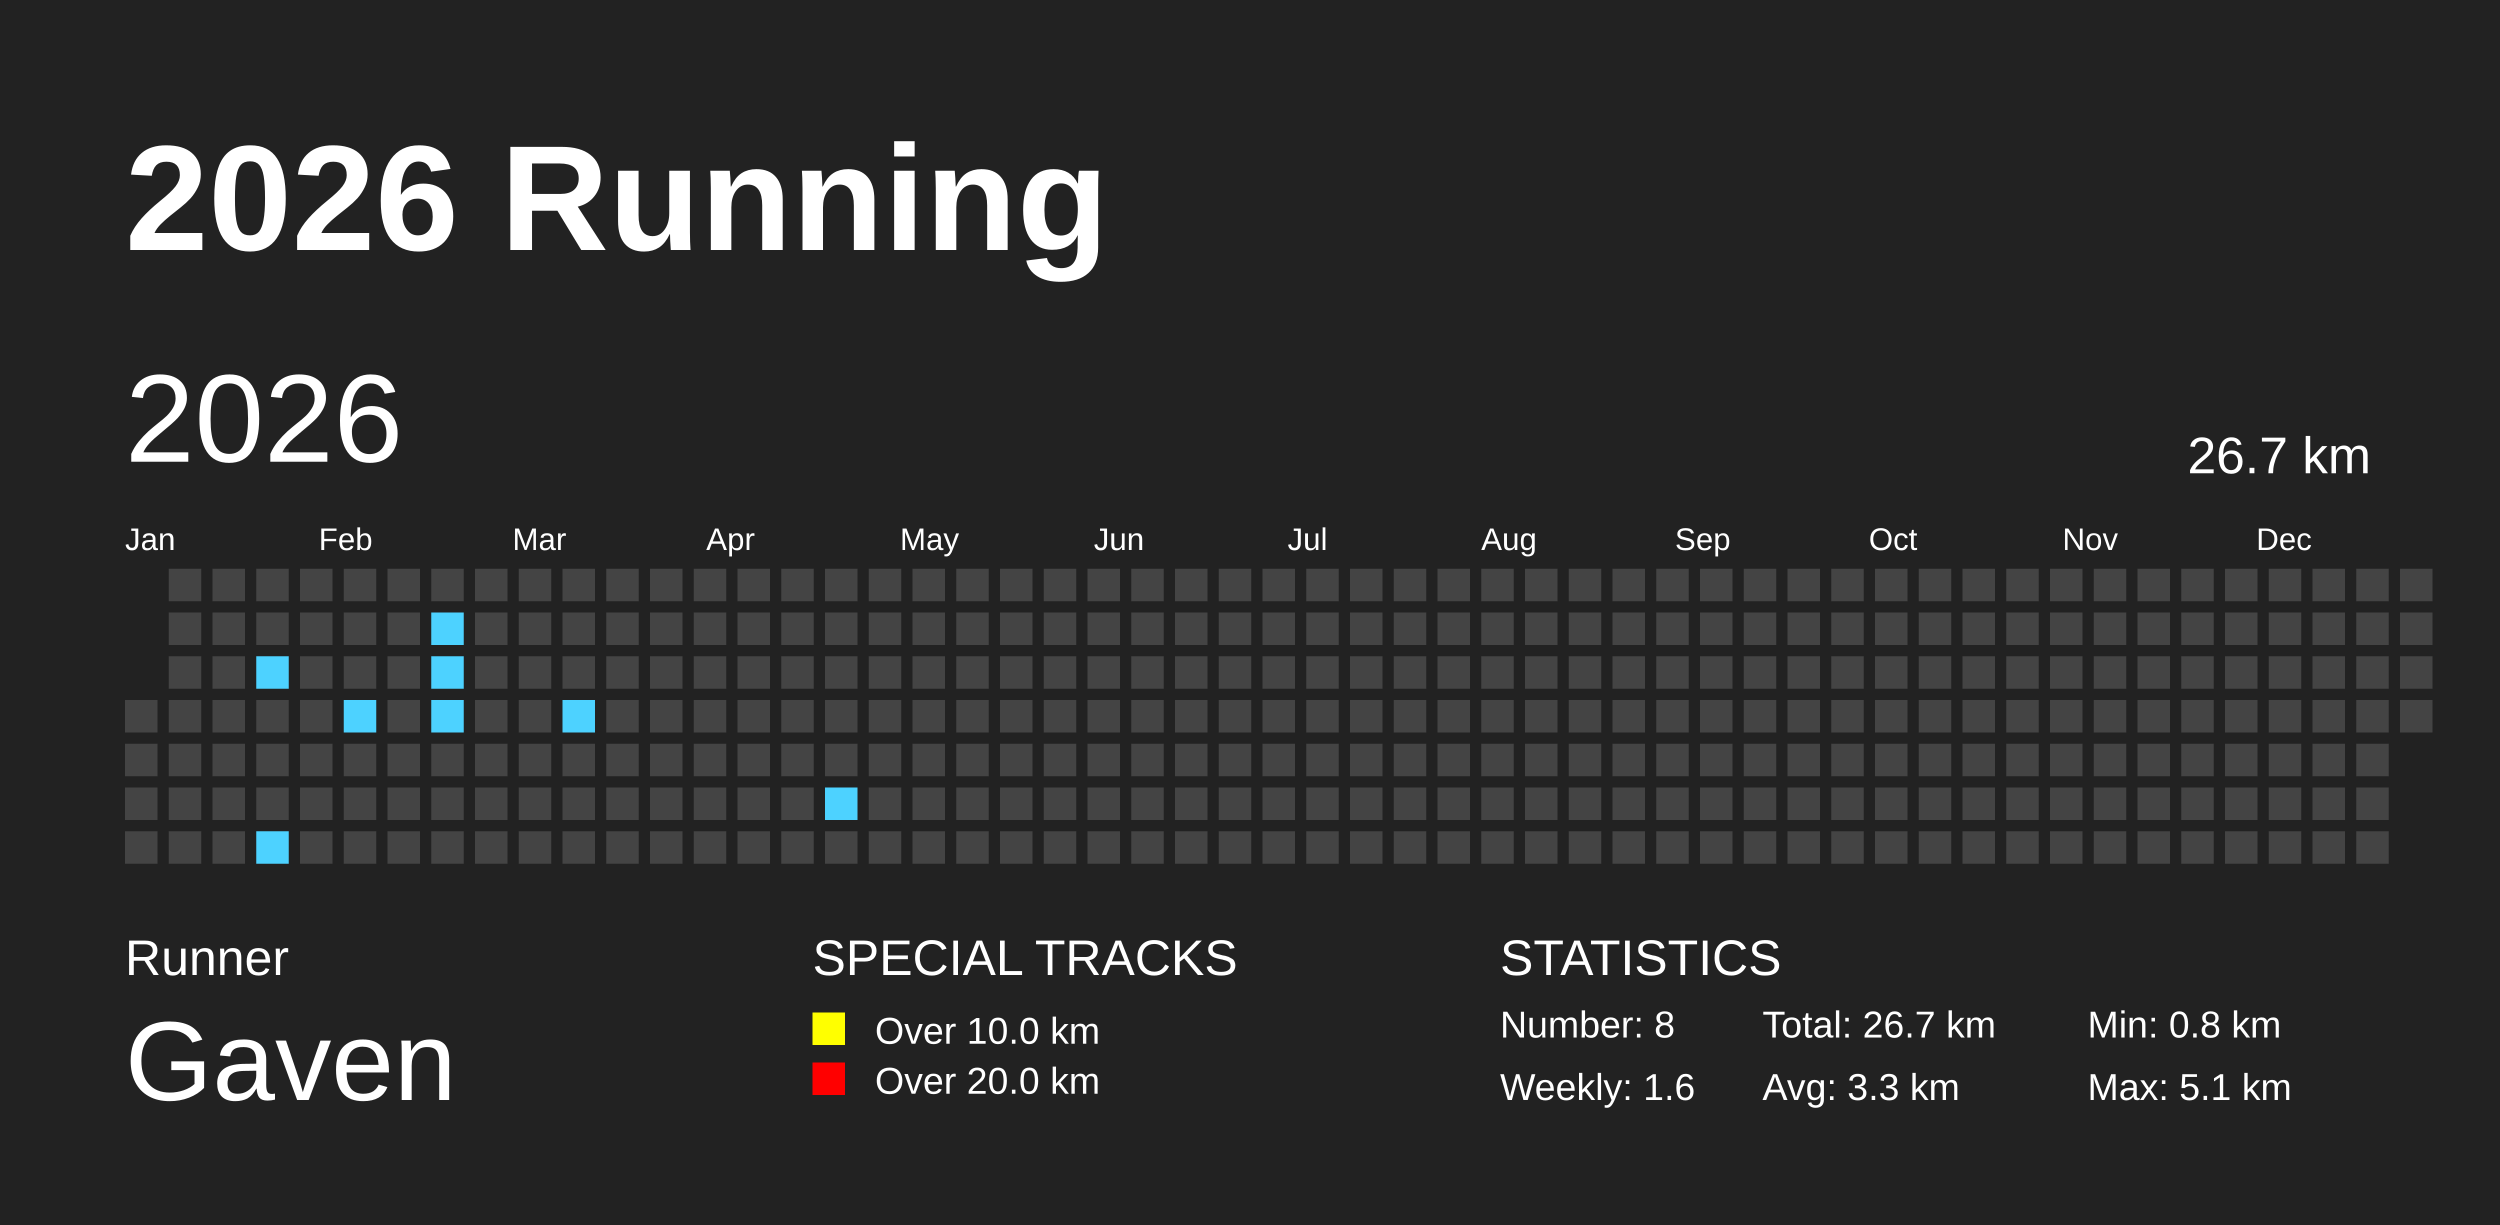
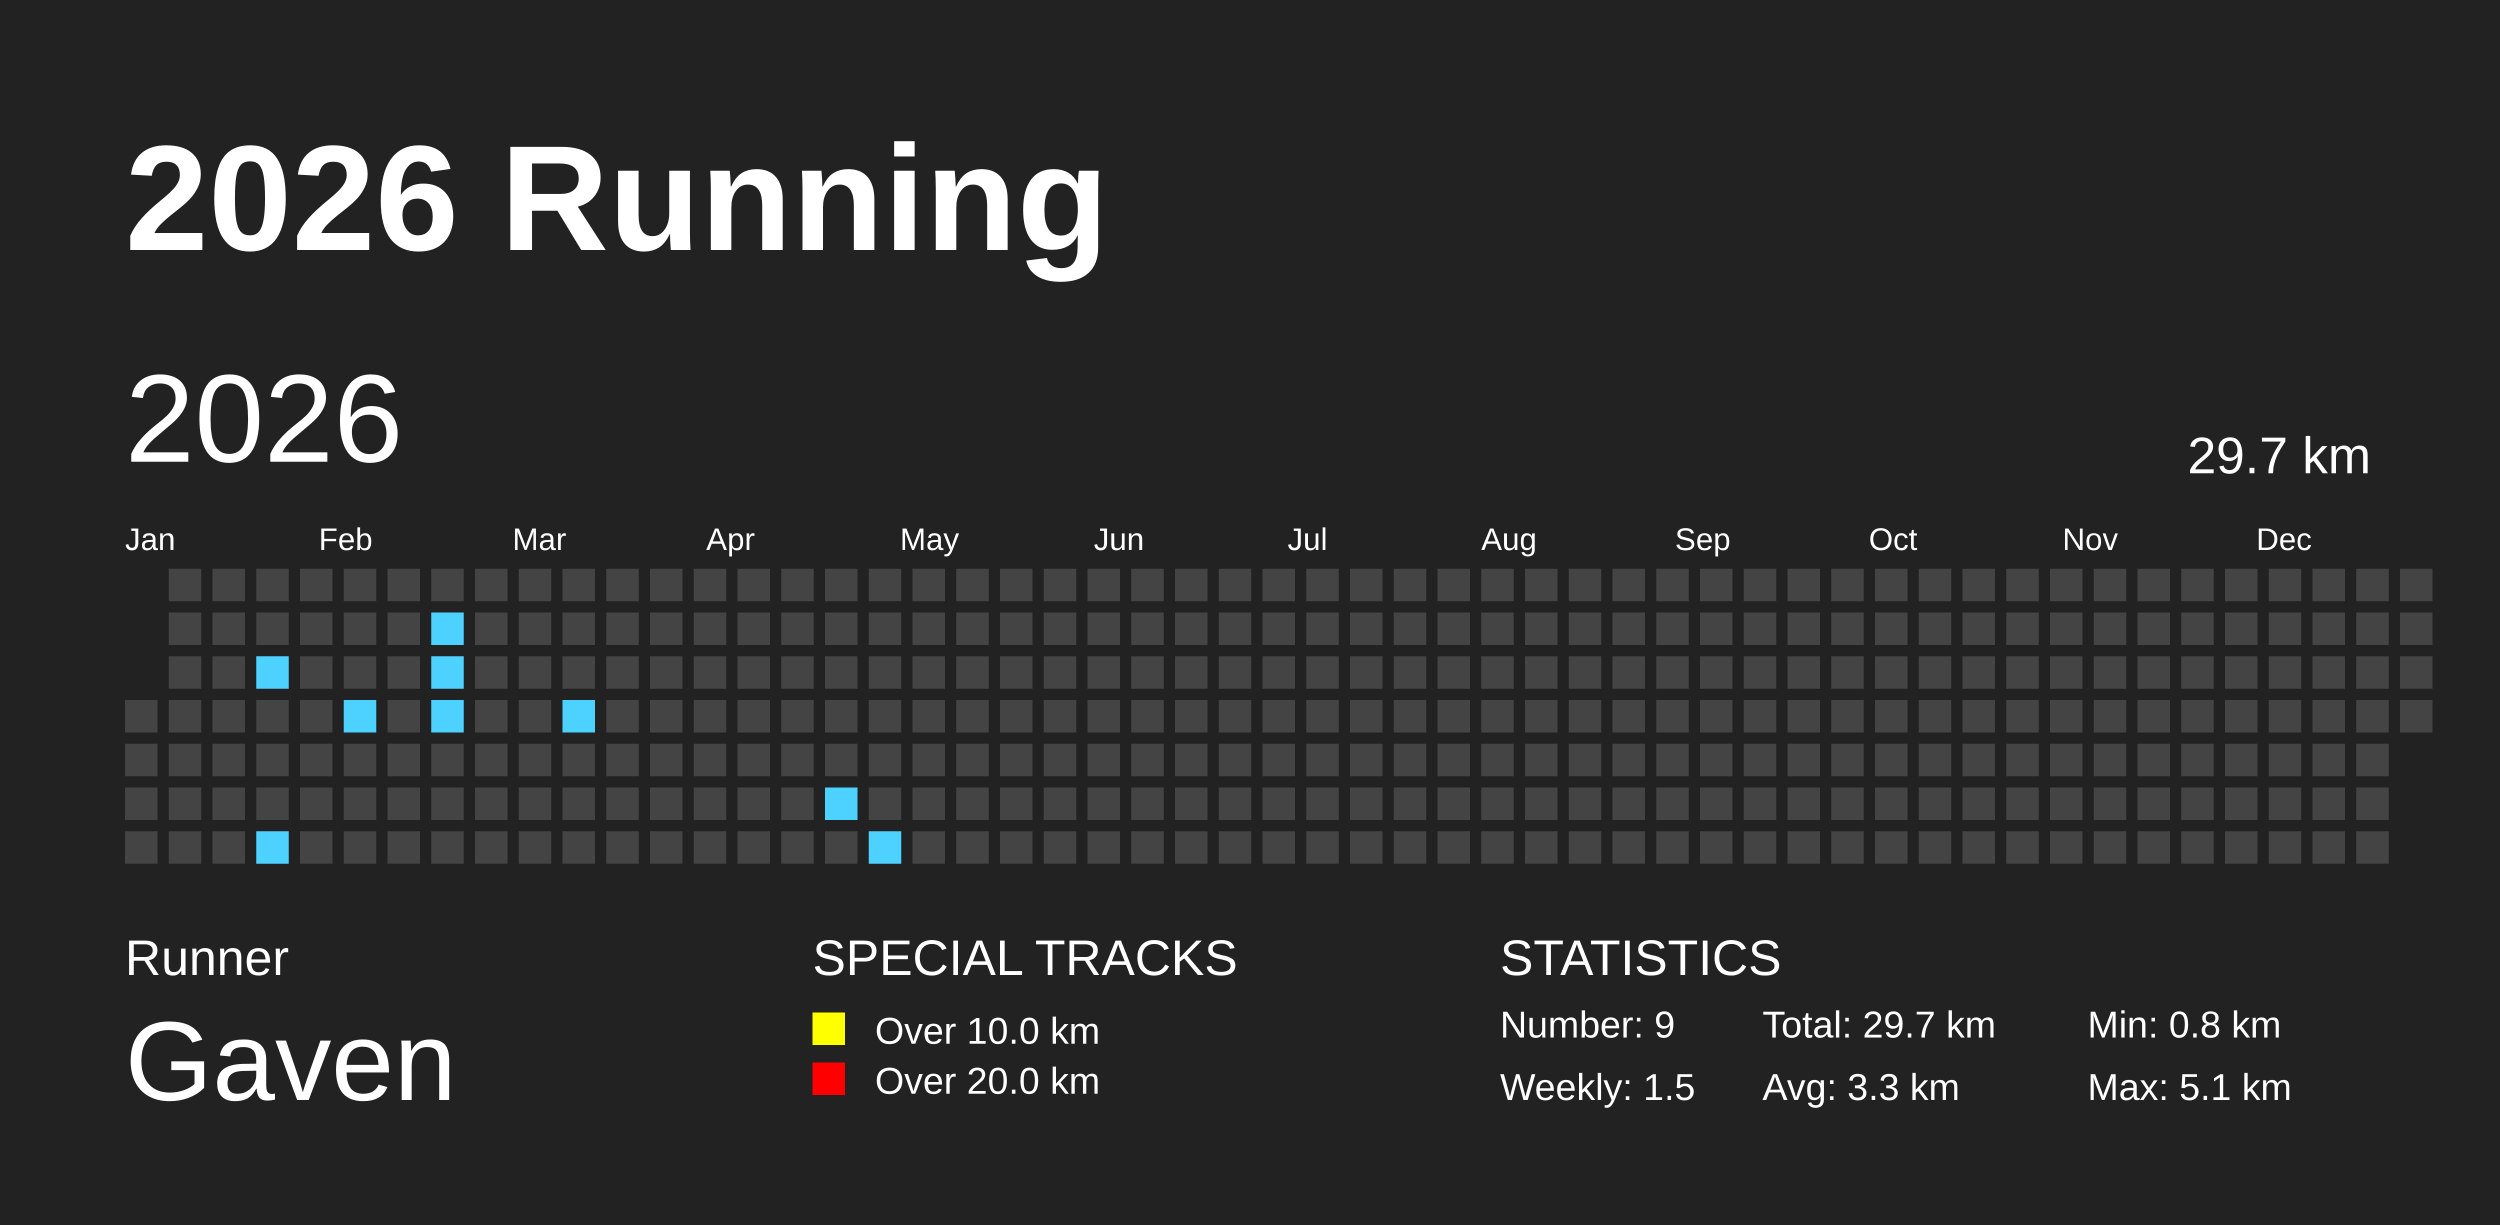
<svg xmlns="http://www.w3.org/2000/svg" baseProfile="full" height="98mm" version="1.1" viewBox="0,0,200,98" width="200mm">
  <defs />
  <rect fill="#222222" height="98" width="200" x="0" y="0" />
  <text fill="#FFFFFF" style="font-size:12px; font-family:Arial; font-weight:bold;" x="10" y="20">2026 Running</text>
  <text fill="#FFFFFF" style="font-size:4px; font-family:Arial" x="10" y="78">Runner</text>
  <text fill="#FFFFFF" style="font-size:9px; font-family:Arial" x="10" y="88">Gaven</text>
  <text fill="#FFFFFF" style="font-size:4px; font-family:Arial" x="65" y="78">SPECIAL TRACKS</text>
  <rect fill="yellow" height="2.6" width="2.6" x="65" y="81" />
  <text fill="#FFFFFF" style="font-size:3px; font-family:Arial" x="70" y="83.5">Over 10.0 km</text>
  <rect fill="red" height="2.6" width="2.6" x="65" y="85" />
  <text fill="#FFFFFF" style="font-size:3px; font-family:Arial" x="70" y="87.5">Over 20.0 km</text>
  <text fill="#FFFFFF" style="font-size:4px; font-family:Arial" x="120" y="78">STATISTICS</text>
-   <text fill="#FFFFFF" style="font-size:3px; font-family:Arial" x="120" y="83">Number: 8</text>
-   <text fill="#FFFFFF" style="font-size:3px; font-family:Arial" x="120" y="88">Weekly: 1.6</text>
-   <text fill="#FFFFFF" style="font-size:3px; font-family:Arial" x="141" y="83">Total: 26.7 km</text>
+   <text fill="#FFFFFF" style="font-size:3px; font-family:Arial" x="120" y="83">Number: 9</text>
+   <text fill="#FFFFFF" style="font-size:3px; font-family:Arial" x="120" y="88">Weekly: 1.5</text>
+   <text fill="#FFFFFF" style="font-size:3px; font-family:Arial" x="141" y="83">Total: 29.7 km</text>
  <text fill="#FFFFFF" style="font-size:3px; font-family:Arial" x="141" y="88">Avg: 3.3 km</text>
  <text fill="#FFFFFF" style="font-size:3px; font-family:Arial" x="167" y="83">Min: 0.8 km</text>
  <text fill="#FFFFFF" style="font-size:3px; font-family:Arial" x="167" y="88">Max: 5.1 km</text>
  <text dominant-baseline="hanging" fill="#FFFFFF" style="font-size:10.0px; font-family:Arial;" x="10" y="30">2026</text>
-   <text dominant-baseline="hanging" fill="#FFFFFF" style="font-size:4.125px; font-family:Arial;" x="175" y="35">26.7 km</text>
+   <text dominant-baseline="hanging" fill="#FFFFFF" style="font-size:4.125px; font-family:Arial;" x="175" y="35">29.7 km</text>
  <text fill="#FFFFFF" style="font-size:2.5px; font-family:Arial" x="10.0" y="44">Jan</text>
  <text fill="#FFFFFF" style="font-size:2.5px; font-family:Arial" x="25.5" y="44">Feb</text>
  <text fill="#FFFFFF" style="font-size:2.5px; font-family:Arial" x="41.0" y="44">Mar</text>
  <text fill="#FFFFFF" style="font-size:2.5px; font-family:Arial" x="56.5" y="44">Apr</text>
  <text fill="#FFFFFF" style="font-size:2.5px; font-family:Arial" x="72.0" y="44">May</text>
  <text fill="#FFFFFF" style="font-size:2.5px; font-family:Arial" x="87.5" y="44">Jun</text>
  <text fill="#FFFFFF" style="font-size:2.5px; font-family:Arial" x="103.0" y="44">Jul</text>
  <text fill="#FFFFFF" style="font-size:2.5px; font-family:Arial" x="118.5" y="44">Aug</text>
  <text fill="#FFFFFF" style="font-size:2.5px; font-family:Arial" x="134.0" y="44">Sep</text>
  <text fill="#FFFFFF" style="font-size:2.5px; font-family:Arial" x="149.5" y="44">Oct</text>
  <text fill="#FFFFFF" style="font-size:2.5px; font-family:Arial" x="165.0" y="44">Nov</text>
  <text fill="#FFFFFF" style="font-size:2.5px; font-family:Arial" x="180.5" y="44">Dec</text>
  <rect fill="#444444" height="2.6" width="2.6" x="10.0" y="56.0" />
  <rect fill="#444444" height="2.6" width="2.6" x="10.0" y="59.5" />
  <rect fill="#444444" height="2.6" width="2.6" x="10.0" y="63.0" />
  <rect fill="#444444" height="2.6" width="2.6" x="10.0" y="66.5" />
  <rect fill="#444444" height="2.6" width="2.6" x="13.5" y="45.5" />
  <rect fill="#444444" height="2.6" width="2.6" x="13.5" y="49.0" />
  <rect fill="#444444" height="2.6" width="2.6" x="13.5" y="52.5" />
  <rect fill="#444444" height="2.6" width="2.6" x="13.5" y="56.0" />
  <rect fill="#444444" height="2.6" width="2.6" x="13.5" y="59.5" />
  <rect fill="#444444" height="2.6" width="2.6" x="13.5" y="63.0" />
  <rect fill="#444444" height="2.6" width="2.6" x="13.5" y="66.5" />
  <rect fill="#444444" height="2.6" width="2.6" x="17.0" y="45.5" />
  <rect fill="#444444" height="2.6" width="2.6" x="17.0" y="49.0" />
  <rect fill="#444444" height="2.6" width="2.6" x="17.0" y="52.5" />
  <rect fill="#444444" height="2.6" width="2.6" x="17.0" y="56.0" />
  <rect fill="#444444" height="2.6" width="2.6" x="17.0" y="59.5" />
  <rect fill="#444444" height="2.6" width="2.6" x="17.0" y="63.0" />
  <rect fill="#444444" height="2.6" width="2.6" x="17.0" y="66.5" />
  <rect fill="#444444" height="2.6" width="2.6" x="20.5" y="45.5" />
  <rect fill="#444444" height="2.6" width="2.6" x="20.5" y="49.0" />
  <rect fill="#4DD2FF" height="2.6" width="2.6" x="20.5" y="52.5" />
  <rect fill="#444444" height="2.6" width="2.6" x="20.5" y="56.0" />
  <rect fill="#444444" height="2.6" width="2.6" x="20.5" y="59.5" />
  <rect fill="#444444" height="2.6" width="2.6" x="20.5" y="63.0" />
  <rect fill="#4DD2FF" height="2.6" width="2.6" x="20.5" y="66.5" />
  <rect fill="#444444" height="2.6" width="2.6" x="24.0" y="45.5" />
  <rect fill="#444444" height="2.6" width="2.6" x="24.0" y="49.0" />
  <rect fill="#444444" height="2.6" width="2.6" x="24.0" y="52.5" />
  <rect fill="#444444" height="2.6" width="2.6" x="24.0" y="56.0" />
  <rect fill="#444444" height="2.6" width="2.6" x="24.0" y="59.5" />
  <rect fill="#444444" height="2.6" width="2.6" x="24.0" y="63.0" />
  <rect fill="#444444" height="2.6" width="2.6" x="24.0" y="66.5" />
  <rect fill="#444444" height="2.6" width="2.6" x="27.5" y="45.5" />
  <rect fill="#444444" height="2.6" width="2.6" x="27.5" y="49.0" />
  <rect fill="#444444" height="2.6" width="2.6" x="27.5" y="52.5" />
  <rect fill="#4DD2FF" height="2.6" width="2.6" x="27.5" y="56.0" />
  <rect fill="#444444" height="2.6" width="2.6" x="27.5" y="59.5" />
  <rect fill="#444444" height="2.6" width="2.6" x="27.5" y="63.0" />
  <rect fill="#444444" height="2.6" width="2.6" x="27.5" y="66.5" />
  <rect fill="#444444" height="2.6" width="2.6" x="31.0" y="45.5" />
  <rect fill="#444444" height="2.6" width="2.6" x="31.0" y="49.0" />
  <rect fill="#444444" height="2.6" width="2.6" x="31.0" y="52.5" />
  <rect fill="#444444" height="2.6" width="2.6" x="31.0" y="56.0" />
  <rect fill="#444444" height="2.6" width="2.6" x="31.0" y="59.5" />
  <rect fill="#444444" height="2.6" width="2.6" x="31.0" y="63.0" />
  <rect fill="#444444" height="2.6" width="2.6" x="31.0" y="66.5" />
  <rect fill="#444444" height="2.6" width="2.6" x="34.5" y="45.5" />
  <rect fill="#4DD2FF" height="2.6" width="2.6" x="34.5" y="49.0" />
  <rect fill="#4DD2FF" height="2.6" width="2.6" x="34.5" y="52.5" />
  <rect fill="#4DD2FF" height="2.6" width="2.6" x="34.5" y="56.0" />
  <rect fill="#444444" height="2.6" width="2.6" x="34.5" y="59.5" />
  <rect fill="#444444" height="2.6" width="2.6" x="34.5" y="63.0" />
  <rect fill="#444444" height="2.6" width="2.6" x="34.5" y="66.5" />
  <rect fill="#444444" height="2.6" width="2.6" x="38.0" y="45.5" />
  <rect fill="#444444" height="2.6" width="2.6" x="38.0" y="49.0" />
  <rect fill="#444444" height="2.6" width="2.6" x="38.0" y="52.5" />
  <rect fill="#444444" height="2.6" width="2.6" x="38.0" y="56.0" />
  <rect fill="#444444" height="2.6" width="2.6" x="38.0" y="59.5" />
  <rect fill="#444444" height="2.6" width="2.6" x="38.0" y="63.0" />
  <rect fill="#444444" height="2.6" width="2.6" x="38.0" y="66.5" />
  <rect fill="#444444" height="2.6" width="2.6" x="41.5" y="45.5" />
  <rect fill="#444444" height="2.6" width="2.6" x="41.5" y="49.0" />
  <rect fill="#444444" height="2.6" width="2.6" x="41.5" y="52.5" />
  <rect fill="#444444" height="2.6" width="2.6" x="41.5" y="56.0" />
  <rect fill="#444444" height="2.6" width="2.6" x="41.5" y="59.5" />
  <rect fill="#444444" height="2.6" width="2.6" x="41.5" y="63.0" />
  <rect fill="#444444" height="2.6" width="2.6" x="41.5" y="66.5" />
  <rect fill="#444444" height="2.6" width="2.6" x="45.0" y="45.5" />
  <rect fill="#444444" height="2.6" width="2.6" x="45.0" y="49.0" />
  <rect fill="#444444" height="2.6" width="2.6" x="45.0" y="52.5" />
  <rect fill="#4DD2FF" height="2.6" width="2.6" x="45.0" y="56.0" />
  <rect fill="#444444" height="2.6" width="2.6" x="45.0" y="59.5" />
  <rect fill="#444444" height="2.6" width="2.6" x="45.0" y="63.0" />
  <rect fill="#444444" height="2.6" width="2.6" x="45.0" y="66.5" />
  <rect fill="#444444" height="2.6" width="2.6" x="48.5" y="45.5" />
  <rect fill="#444444" height="2.6" width="2.6" x="48.5" y="49.0" />
  <rect fill="#444444" height="2.6" width="2.6" x="48.5" y="52.5" />
  <rect fill="#444444" height="2.6" width="2.6" x="48.5" y="56.0" />
  <rect fill="#444444" height="2.6" width="2.6" x="48.5" y="59.5" />
  <rect fill="#444444" height="2.6" width="2.6" x="48.5" y="63.0" />
  <rect fill="#444444" height="2.6" width="2.6" x="48.5" y="66.5" />
  <rect fill="#444444" height="2.6" width="2.6" x="52.0" y="45.5" />
  <rect fill="#444444" height="2.6" width="2.6" x="52.0" y="49.0" />
  <rect fill="#444444" height="2.6" width="2.6" x="52.0" y="52.5" />
  <rect fill="#444444" height="2.6" width="2.6" x="52.0" y="56.0" />
  <rect fill="#444444" height="2.6" width="2.6" x="52.0" y="59.5" />
  <rect fill="#444444" height="2.6" width="2.6" x="52.0" y="63.0" />
  <rect fill="#444444" height="2.6" width="2.6" x="52.0" y="66.5" />
  <rect fill="#444444" height="2.6" width="2.6" x="55.5" y="45.5" />
  <rect fill="#444444" height="2.6" width="2.6" x="55.5" y="49.0" />
  <rect fill="#444444" height="2.6" width="2.6" x="55.5" y="52.5" />
  <rect fill="#444444" height="2.6" width="2.6" x="55.5" y="56.0" />
  <rect fill="#444444" height="2.6" width="2.6" x="55.5" y="59.5" />
  <rect fill="#444444" height="2.6" width="2.6" x="55.5" y="63.0" />
  <rect fill="#444444" height="2.6" width="2.6" x="55.5" y="66.5" />
  <rect fill="#444444" height="2.6" width="2.6" x="59.0" y="45.5" />
  <rect fill="#444444" height="2.6" width="2.6" x="59.0" y="49.0" />
  <rect fill="#444444" height="2.6" width="2.6" x="59.0" y="52.5" />
  <rect fill="#444444" height="2.6" width="2.6" x="59.0" y="56.0" />
  <rect fill="#444444" height="2.6" width="2.6" x="59.0" y="59.5" />
  <rect fill="#444444" height="2.6" width="2.6" x="59.0" y="63.0" />
  <rect fill="#444444" height="2.6" width="2.6" x="59.0" y="66.5" />
  <rect fill="#444444" height="2.6" width="2.6" x="62.5" y="45.5" />
  <rect fill="#444444" height="2.6" width="2.6" x="62.5" y="49.0" />
  <rect fill="#444444" height="2.6" width="2.6" x="62.5" y="52.5" />
  <rect fill="#444444" height="2.6" width="2.6" x="62.5" y="56.0" />
  <rect fill="#444444" height="2.6" width="2.6" x="62.5" y="59.5" />
  <rect fill="#444444" height="2.6" width="2.6" x="62.5" y="63.0" />
  <rect fill="#444444" height="2.6" width="2.6" x="62.5" y="66.5" />
  <rect fill="#444444" height="2.6" width="2.6" x="66.0" y="45.5" />
  <rect fill="#444444" height="2.6" width="2.6" x="66.0" y="49.0" />
  <rect fill="#444444" height="2.6" width="2.6" x="66.0" y="52.5" />
  <rect fill="#444444" height="2.6" width="2.6" x="66.0" y="56.0" />
  <rect fill="#444444" height="2.6" width="2.6" x="66.0" y="59.5" />
  <rect fill="#4DD2FF" height="2.6" width="2.6" x="66.0" y="63.0" />
  <rect fill="#444444" height="2.6" width="2.6" x="66.0" y="66.5" />
  <rect fill="#444444" height="2.6" width="2.6" x="69.5" y="45.5" />
  <rect fill="#444444" height="2.6" width="2.6" x="69.5" y="49.0" />
  <rect fill="#444444" height="2.6" width="2.6" x="69.5" y="52.5" />
  <rect fill="#444444" height="2.6" width="2.6" x="69.5" y="56.0" />
  <rect fill="#444444" height="2.6" width="2.6" x="69.5" y="59.5" />
  <rect fill="#444444" height="2.6" width="2.6" x="69.5" y="63.0" />
-   <rect fill="#444444" height="2.6" width="2.6" x="69.5" y="66.5" />
+   <rect fill="#4DD2FF" height="2.6" width="2.6" x="69.5" y="66.5" />
  <rect fill="#444444" height="2.6" width="2.6" x="73.0" y="45.5" />
  <rect fill="#444444" height="2.6" width="2.6" x="73.0" y="49.0" />
  <rect fill="#444444" height="2.6" width="2.6" x="73.0" y="52.5" />
  <rect fill="#444444" height="2.6" width="2.6" x="73.0" y="56.0" />
  <rect fill="#444444" height="2.6" width="2.6" x="73.0" y="59.5" />
  <rect fill="#444444" height="2.6" width="2.6" x="73.0" y="63.0" />
  <rect fill="#444444" height="2.6" width="2.6" x="73.0" y="66.5" />
  <rect fill="#444444" height="2.6" width="2.6" x="76.5" y="45.5" />
  <rect fill="#444444" height="2.6" width="2.6" x="76.5" y="49.0" />
  <rect fill="#444444" height="2.6" width="2.6" x="76.5" y="52.5" />
  <rect fill="#444444" height="2.6" width="2.6" x="76.5" y="56.0" />
  <rect fill="#444444" height="2.6" width="2.6" x="76.5" y="59.5" />
  <rect fill="#444444" height="2.6" width="2.6" x="76.5" y="63.0" />
  <rect fill="#444444" height="2.6" width="2.6" x="76.5" y="66.5" />
  <rect fill="#444444" height="2.6" width="2.6" x="80.0" y="45.5" />
  <rect fill="#444444" height="2.6" width="2.6" x="80.0" y="49.0" />
  <rect fill="#444444" height="2.6" width="2.6" x="80.0" y="52.5" />
  <rect fill="#444444" height="2.6" width="2.6" x="80.0" y="56.0" />
  <rect fill="#444444" height="2.6" width="2.6" x="80.0" y="59.5" />
  <rect fill="#444444" height="2.6" width="2.6" x="80.0" y="63.0" />
  <rect fill="#444444" height="2.6" width="2.6" x="80.0" y="66.5" />
  <rect fill="#444444" height="2.6" width="2.6" x="83.5" y="45.5" />
  <rect fill="#444444" height="2.6" width="2.6" x="83.5" y="49.0" />
  <rect fill="#444444" height="2.6" width="2.6" x="83.5" y="52.5" />
  <rect fill="#444444" height="2.6" width="2.6" x="83.5" y="56.0" />
  <rect fill="#444444" height="2.6" width="2.6" x="83.5" y="59.5" />
  <rect fill="#444444" height="2.6" width="2.6" x="83.5" y="63.0" />
  <rect fill="#444444" height="2.6" width="2.6" x="83.5" y="66.5" />
  <rect fill="#444444" height="2.6" width="2.6" x="87.0" y="45.5" />
  <rect fill="#444444" height="2.6" width="2.6" x="87.0" y="49.0" />
  <rect fill="#444444" height="2.6" width="2.6" x="87.0" y="52.5" />
  <rect fill="#444444" height="2.6" width="2.6" x="87.0" y="56.0" />
  <rect fill="#444444" height="2.6" width="2.6" x="87.0" y="59.5" />
  <rect fill="#444444" height="2.6" width="2.6" x="87.0" y="63.0" />
  <rect fill="#444444" height="2.6" width="2.6" x="87.0" y="66.5" />
  <rect fill="#444444" height="2.6" width="2.6" x="90.5" y="45.5" />
  <rect fill="#444444" height="2.6" width="2.6" x="90.5" y="49.0" />
  <rect fill="#444444" height="2.6" width="2.6" x="90.5" y="52.5" />
  <rect fill="#444444" height="2.6" width="2.6" x="90.5" y="56.0" />
  <rect fill="#444444" height="2.6" width="2.6" x="90.5" y="59.5" />
  <rect fill="#444444" height="2.6" width="2.6" x="90.5" y="63.0" />
  <rect fill="#444444" height="2.6" width="2.6" x="90.5" y="66.5" />
  <rect fill="#444444" height="2.6" width="2.6" x="94.0" y="45.5" />
  <rect fill="#444444" height="2.6" width="2.6" x="94.0" y="49.0" />
  <rect fill="#444444" height="2.6" width="2.6" x="94.0" y="52.5" />
  <rect fill="#444444" height="2.6" width="2.6" x="94.0" y="56.0" />
  <rect fill="#444444" height="2.6" width="2.6" x="94.0" y="59.5" />
  <rect fill="#444444" height="2.6" width="2.6" x="94.0" y="63.0" />
  <rect fill="#444444" height="2.6" width="2.6" x="94.0" y="66.5" />
  <rect fill="#444444" height="2.6" width="2.6" x="97.5" y="45.5" />
  <rect fill="#444444" height="2.6" width="2.6" x="97.5" y="49.0" />
  <rect fill="#444444" height="2.6" width="2.6" x="97.5" y="52.5" />
  <rect fill="#444444" height="2.6" width="2.6" x="97.5" y="56.0" />
  <rect fill="#444444" height="2.6" width="2.6" x="97.5" y="59.5" />
  <rect fill="#444444" height="2.6" width="2.6" x="97.5" y="63.0" />
  <rect fill="#444444" height="2.6" width="2.6" x="97.5" y="66.5" />
  <rect fill="#444444" height="2.6" width="2.6" x="101.0" y="45.5" />
  <rect fill="#444444" height="2.6" width="2.6" x="101.0" y="49.0" />
  <rect fill="#444444" height="2.6" width="2.6" x="101.0" y="52.5" />
  <rect fill="#444444" height="2.6" width="2.6" x="101.0" y="56.0" />
  <rect fill="#444444" height="2.6" width="2.6" x="101.0" y="59.5" />
  <rect fill="#444444" height="2.6" width="2.6" x="101.0" y="63.0" />
  <rect fill="#444444" height="2.6" width="2.6" x="101.0" y="66.5" />
  <rect fill="#444444" height="2.6" width="2.6" x="104.5" y="45.5" />
  <rect fill="#444444" height="2.6" width="2.6" x="104.5" y="49.0" />
  <rect fill="#444444" height="2.6" width="2.6" x="104.5" y="52.5" />
  <rect fill="#444444" height="2.6" width="2.6" x="104.5" y="56.0" />
  <rect fill="#444444" height="2.6" width="2.6" x="104.5" y="59.5" />
  <rect fill="#444444" height="2.6" width="2.6" x="104.5" y="63.0" />
  <rect fill="#444444" height="2.6" width="2.6" x="104.5" y="66.5" />
  <rect fill="#444444" height="2.6" width="2.6" x="108.0" y="45.5" />
  <rect fill="#444444" height="2.6" width="2.6" x="108.0" y="49.0" />
  <rect fill="#444444" height="2.6" width="2.6" x="108.0" y="52.5" />
  <rect fill="#444444" height="2.6" width="2.6" x="108.0" y="56.0" />
  <rect fill="#444444" height="2.6" width="2.6" x="108.0" y="59.5" />
  <rect fill="#444444" height="2.6" width="2.6" x="108.0" y="63.0" />
  <rect fill="#444444" height="2.6" width="2.6" x="108.0" y="66.5" />
  <rect fill="#444444" height="2.6" width="2.6" x="111.5" y="45.5" />
  <rect fill="#444444" height="2.6" width="2.6" x="111.5" y="49.0" />
  <rect fill="#444444" height="2.6" width="2.6" x="111.5" y="52.5" />
  <rect fill="#444444" height="2.6" width="2.6" x="111.5" y="56.0" />
  <rect fill="#444444" height="2.6" width="2.6" x="111.5" y="59.5" />
  <rect fill="#444444" height="2.6" width="2.6" x="111.5" y="63.0" />
  <rect fill="#444444" height="2.6" width="2.6" x="111.5" y="66.5" />
  <rect fill="#444444" height="2.6" width="2.6" x="115.0" y="45.5" />
  <rect fill="#444444" height="2.6" width="2.6" x="115.0" y="49.0" />
  <rect fill="#444444" height="2.6" width="2.6" x="115.0" y="52.5" />
  <rect fill="#444444" height="2.6" width="2.6" x="115.0" y="56.0" />
  <rect fill="#444444" height="2.6" width="2.6" x="115.0" y="59.5" />
  <rect fill="#444444" height="2.6" width="2.6" x="115.0" y="63.0" />
  <rect fill="#444444" height="2.6" width="2.6" x="115.0" y="66.5" />
  <rect fill="#444444" height="2.6" width="2.6" x="118.5" y="45.5" />
  <rect fill="#444444" height="2.6" width="2.6" x="118.5" y="49.0" />
  <rect fill="#444444" height="2.6" width="2.6" x="118.5" y="52.5" />
  <rect fill="#444444" height="2.6" width="2.6" x="118.5" y="56.0" />
  <rect fill="#444444" height="2.6" width="2.6" x="118.5" y="59.5" />
  <rect fill="#444444" height="2.6" width="2.6" x="118.5" y="63.0" />
  <rect fill="#444444" height="2.6" width="2.6" x="118.5" y="66.5" />
  <rect fill="#444444" height="2.6" width="2.6" x="122.0" y="45.5" />
  <rect fill="#444444" height="2.6" width="2.6" x="122.0" y="49.0" />
  <rect fill="#444444" height="2.6" width="2.6" x="122.0" y="52.5" />
  <rect fill="#444444" height="2.6" width="2.6" x="122.0" y="56.0" />
  <rect fill="#444444" height="2.6" width="2.6" x="122.0" y="59.5" />
  <rect fill="#444444" height="2.6" width="2.6" x="122.0" y="63.0" />
  <rect fill="#444444" height="2.6" width="2.6" x="122.0" y="66.5" />
  <rect fill="#444444" height="2.6" width="2.6" x="125.5" y="45.5" />
  <rect fill="#444444" height="2.6" width="2.6" x="125.5" y="49.0" />
  <rect fill="#444444" height="2.6" width="2.6" x="125.5" y="52.5" />
  <rect fill="#444444" height="2.6" width="2.6" x="125.5" y="56.0" />
  <rect fill="#444444" height="2.6" width="2.6" x="125.5" y="59.5" />
  <rect fill="#444444" height="2.6" width="2.6" x="125.5" y="63.0" />
  <rect fill="#444444" height="2.6" width="2.6" x="125.5" y="66.5" />
  <rect fill="#444444" height="2.6" width="2.6" x="129.0" y="45.5" />
  <rect fill="#444444" height="2.6" width="2.6" x="129.0" y="49.0" />
  <rect fill="#444444" height="2.6" width="2.6" x="129.0" y="52.5" />
  <rect fill="#444444" height="2.6" width="2.6" x="129.0" y="56.0" />
  <rect fill="#444444" height="2.6" width="2.6" x="129.0" y="59.5" />
  <rect fill="#444444" height="2.6" width="2.6" x="129.0" y="63.0" />
  <rect fill="#444444" height="2.6" width="2.6" x="129.0" y="66.5" />
  <rect fill="#444444" height="2.6" width="2.6" x="132.5" y="45.5" />
  <rect fill="#444444" height="2.6" width="2.6" x="132.5" y="49.0" />
  <rect fill="#444444" height="2.6" width="2.6" x="132.5" y="52.5" />
  <rect fill="#444444" height="2.6" width="2.6" x="132.5" y="56.0" />
  <rect fill="#444444" height="2.6" width="2.6" x="132.5" y="59.5" />
  <rect fill="#444444" height="2.6" width="2.6" x="132.5" y="63.0" />
  <rect fill="#444444" height="2.6" width="2.6" x="132.5" y="66.5" />
  <rect fill="#444444" height="2.6" width="2.6" x="136.0" y="45.5" />
  <rect fill="#444444" height="2.6" width="2.6" x="136.0" y="49.0" />
  <rect fill="#444444" height="2.6" width="2.6" x="136.0" y="52.5" />
  <rect fill="#444444" height="2.6" width="2.6" x="136.0" y="56.0" />
  <rect fill="#444444" height="2.6" width="2.6" x="136.0" y="59.5" />
  <rect fill="#444444" height="2.6" width="2.6" x="136.0" y="63.0" />
  <rect fill="#444444" height="2.6" width="2.6" x="136.0" y="66.5" />
  <rect fill="#444444" height="2.6" width="2.6" x="139.5" y="45.5" />
  <rect fill="#444444" height="2.6" width="2.6" x="139.5" y="49.0" />
  <rect fill="#444444" height="2.6" width="2.6" x="139.5" y="52.5" />
  <rect fill="#444444" height="2.6" width="2.6" x="139.5" y="56.0" />
  <rect fill="#444444" height="2.6" width="2.6" x="139.5" y="59.5" />
  <rect fill="#444444" height="2.6" width="2.6" x="139.5" y="63.0" />
  <rect fill="#444444" height="2.6" width="2.6" x="139.5" y="66.5" />
  <rect fill="#444444" height="2.6" width="2.6" x="143.0" y="45.5" />
  <rect fill="#444444" height="2.6" width="2.6" x="143.0" y="49.0" />
  <rect fill="#444444" height="2.6" width="2.6" x="143.0" y="52.5" />
  <rect fill="#444444" height="2.6" width="2.6" x="143.0" y="56.0" />
  <rect fill="#444444" height="2.6" width="2.6" x="143.0" y="59.5" />
  <rect fill="#444444" height="2.6" width="2.6" x="143.0" y="63.0" />
  <rect fill="#444444" height="2.6" width="2.6" x="143.0" y="66.5" />
  <rect fill="#444444" height="2.6" width="2.6" x="146.5" y="45.5" />
  <rect fill="#444444" height="2.6" width="2.6" x="146.5" y="49.0" />
  <rect fill="#444444" height="2.6" width="2.6" x="146.5" y="52.5" />
  <rect fill="#444444" height="2.6" width="2.6" x="146.5" y="56.0" />
  <rect fill="#444444" height="2.6" width="2.6" x="146.5" y="59.5" />
  <rect fill="#444444" height="2.6" width="2.6" x="146.5" y="63.0" />
  <rect fill="#444444" height="2.6" width="2.6" x="146.5" y="66.5" />
  <rect fill="#444444" height="2.6" width="2.6" x="150.0" y="45.5" />
  <rect fill="#444444" height="2.6" width="2.6" x="150.0" y="49.0" />
  <rect fill="#444444" height="2.6" width="2.6" x="150.0" y="52.5" />
  <rect fill="#444444" height="2.6" width="2.6" x="150.0" y="56.0" />
  <rect fill="#444444" height="2.6" width="2.6" x="150.0" y="59.5" />
  <rect fill="#444444" height="2.6" width="2.6" x="150.0" y="63.0" />
  <rect fill="#444444" height="2.6" width="2.6" x="150.0" y="66.5" />
  <rect fill="#444444" height="2.6" width="2.6" x="153.5" y="45.5" />
  <rect fill="#444444" height="2.6" width="2.6" x="153.5" y="49.0" />
  <rect fill="#444444" height="2.6" width="2.6" x="153.5" y="52.5" />
  <rect fill="#444444" height="2.6" width="2.6" x="153.5" y="56.0" />
  <rect fill="#444444" height="2.6" width="2.6" x="153.5" y="59.5" />
  <rect fill="#444444" height="2.6" width="2.6" x="153.5" y="63.0" />
  <rect fill="#444444" height="2.6" width="2.6" x="153.5" y="66.5" />
  <rect fill="#444444" height="2.6" width="2.6" x="157.0" y="45.5" />
  <rect fill="#444444" height="2.6" width="2.6" x="157.0" y="49.0" />
  <rect fill="#444444" height="2.6" width="2.6" x="157.0" y="52.5" />
  <rect fill="#444444" height="2.6" width="2.6" x="157.0" y="56.0" />
  <rect fill="#444444" height="2.6" width="2.6" x="157.0" y="59.5" />
  <rect fill="#444444" height="2.6" width="2.6" x="157.0" y="63.0" />
  <rect fill="#444444" height="2.6" width="2.6" x="157.0" y="66.5" />
  <rect fill="#444444" height="2.6" width="2.6" x="160.5" y="45.5" />
  <rect fill="#444444" height="2.6" width="2.6" x="160.5" y="49.0" />
  <rect fill="#444444" height="2.6" width="2.6" x="160.5" y="52.5" />
  <rect fill="#444444" height="2.6" width="2.6" x="160.5" y="56.0" />
  <rect fill="#444444" height="2.6" width="2.6" x="160.5" y="59.5" />
  <rect fill="#444444" height="2.6" width="2.6" x="160.5" y="63.0" />
  <rect fill="#444444" height="2.6" width="2.6" x="160.5" y="66.5" />
  <rect fill="#444444" height="2.6" width="2.6" x="164.0" y="45.5" />
  <rect fill="#444444" height="2.6" width="2.6" x="164.0" y="49.0" />
  <rect fill="#444444" height="2.6" width="2.6" x="164.0" y="52.5" />
  <rect fill="#444444" height="2.6" width="2.6" x="164.0" y="56.0" />
  <rect fill="#444444" height="2.6" width="2.6" x="164.0" y="59.5" />
  <rect fill="#444444" height="2.6" width="2.6" x="164.0" y="63.0" />
  <rect fill="#444444" height="2.6" width="2.6" x="164.0" y="66.5" />
  <rect fill="#444444" height="2.6" width="2.6" x="167.5" y="45.5" />
  <rect fill="#444444" height="2.6" width="2.6" x="167.5" y="49.0" />
  <rect fill="#444444" height="2.6" width="2.6" x="167.5" y="52.5" />
  <rect fill="#444444" height="2.6" width="2.6" x="167.5" y="56.0" />
  <rect fill="#444444" height="2.6" width="2.6" x="167.5" y="59.5" />
  <rect fill="#444444" height="2.6" width="2.6" x="167.5" y="63.0" />
  <rect fill="#444444" height="2.6" width="2.6" x="167.5" y="66.5" />
  <rect fill="#444444" height="2.6" width="2.6" x="171.0" y="45.5" />
  <rect fill="#444444" height="2.6" width="2.6" x="171.0" y="49.0" />
  <rect fill="#444444" height="2.6" width="2.6" x="171.0" y="52.5" />
  <rect fill="#444444" height="2.6" width="2.6" x="171.0" y="56.0" />
  <rect fill="#444444" height="2.6" width="2.6" x="171.0" y="59.5" />
  <rect fill="#444444" height="2.6" width="2.6" x="171.0" y="63.0" />
  <rect fill="#444444" height="2.6" width="2.6" x="171.0" y="66.5" />
  <rect fill="#444444" height="2.6" width="2.6" x="174.5" y="45.5" />
  <rect fill="#444444" height="2.6" width="2.6" x="174.5" y="49.0" />
  <rect fill="#444444" height="2.6" width="2.6" x="174.5" y="52.5" />
  <rect fill="#444444" height="2.6" width="2.6" x="174.5" y="56.0" />
  <rect fill="#444444" height="2.6" width="2.6" x="174.5" y="59.5" />
  <rect fill="#444444" height="2.6" width="2.6" x="174.5" y="63.0" />
  <rect fill="#444444" height="2.6" width="2.6" x="174.5" y="66.5" />
  <rect fill="#444444" height="2.6" width="2.6" x="178.0" y="45.5" />
  <rect fill="#444444" height="2.6" width="2.6" x="178.0" y="49.0" />
  <rect fill="#444444" height="2.6" width="2.6" x="178.0" y="52.5" />
  <rect fill="#444444" height="2.6" width="2.6" x="178.0" y="56.0" />
  <rect fill="#444444" height="2.6" width="2.6" x="178.0" y="59.5" />
  <rect fill="#444444" height="2.6" width="2.6" x="178.0" y="63.0" />
  <rect fill="#444444" height="2.6" width="2.6" x="178.0" y="66.5" />
  <rect fill="#444444" height="2.6" width="2.6" x="181.5" y="45.5" />
  <rect fill="#444444" height="2.6" width="2.6" x="181.5" y="49.0" />
  <rect fill="#444444" height="2.6" width="2.6" x="181.5" y="52.5" />
  <rect fill="#444444" height="2.6" width="2.6" x="181.5" y="56.0" />
  <rect fill="#444444" height="2.6" width="2.6" x="181.5" y="59.5" />
  <rect fill="#444444" height="2.6" width="2.6" x="181.5" y="63.0" />
  <rect fill="#444444" height="2.6" width="2.6" x="181.5" y="66.5" />
  <rect fill="#444444" height="2.6" width="2.6" x="185.0" y="45.5" />
  <rect fill="#444444" height="2.6" width="2.6" x="185.0" y="49.0" />
  <rect fill="#444444" height="2.6" width="2.6" x="185.0" y="52.5" />
  <rect fill="#444444" height="2.6" width="2.6" x="185.0" y="56.0" />
  <rect fill="#444444" height="2.6" width="2.6" x="185.0" y="59.5" />
  <rect fill="#444444" height="2.6" width="2.6" x="185.0" y="63.0" />
  <rect fill="#444444" height="2.6" width="2.6" x="185.0" y="66.5" />
  <rect fill="#444444" height="2.6" width="2.6" x="188.5" y="45.5" />
  <rect fill="#444444" height="2.6" width="2.6" x="188.5" y="49.0" />
  <rect fill="#444444" height="2.6" width="2.6" x="188.5" y="52.5" />
  <rect fill="#444444" height="2.6" width="2.6" x="188.5" y="56.0" />
  <rect fill="#444444" height="2.6" width="2.6" x="188.5" y="59.5" />
  <rect fill="#444444" height="2.6" width="2.6" x="188.5" y="63.0" />
  <rect fill="#444444" height="2.6" width="2.6" x="188.5" y="66.5" />
  <rect fill="#444444" height="2.6" width="2.6" x="192.0" y="45.5" />
  <rect fill="#444444" height="2.6" width="2.6" x="192.0" y="49.0" />
  <rect fill="#444444" height="2.6" width="2.6" x="192.0" y="52.5" />
  <rect fill="#444444" height="2.6" width="2.6" x="192.0" y="56.0" />
</svg>
